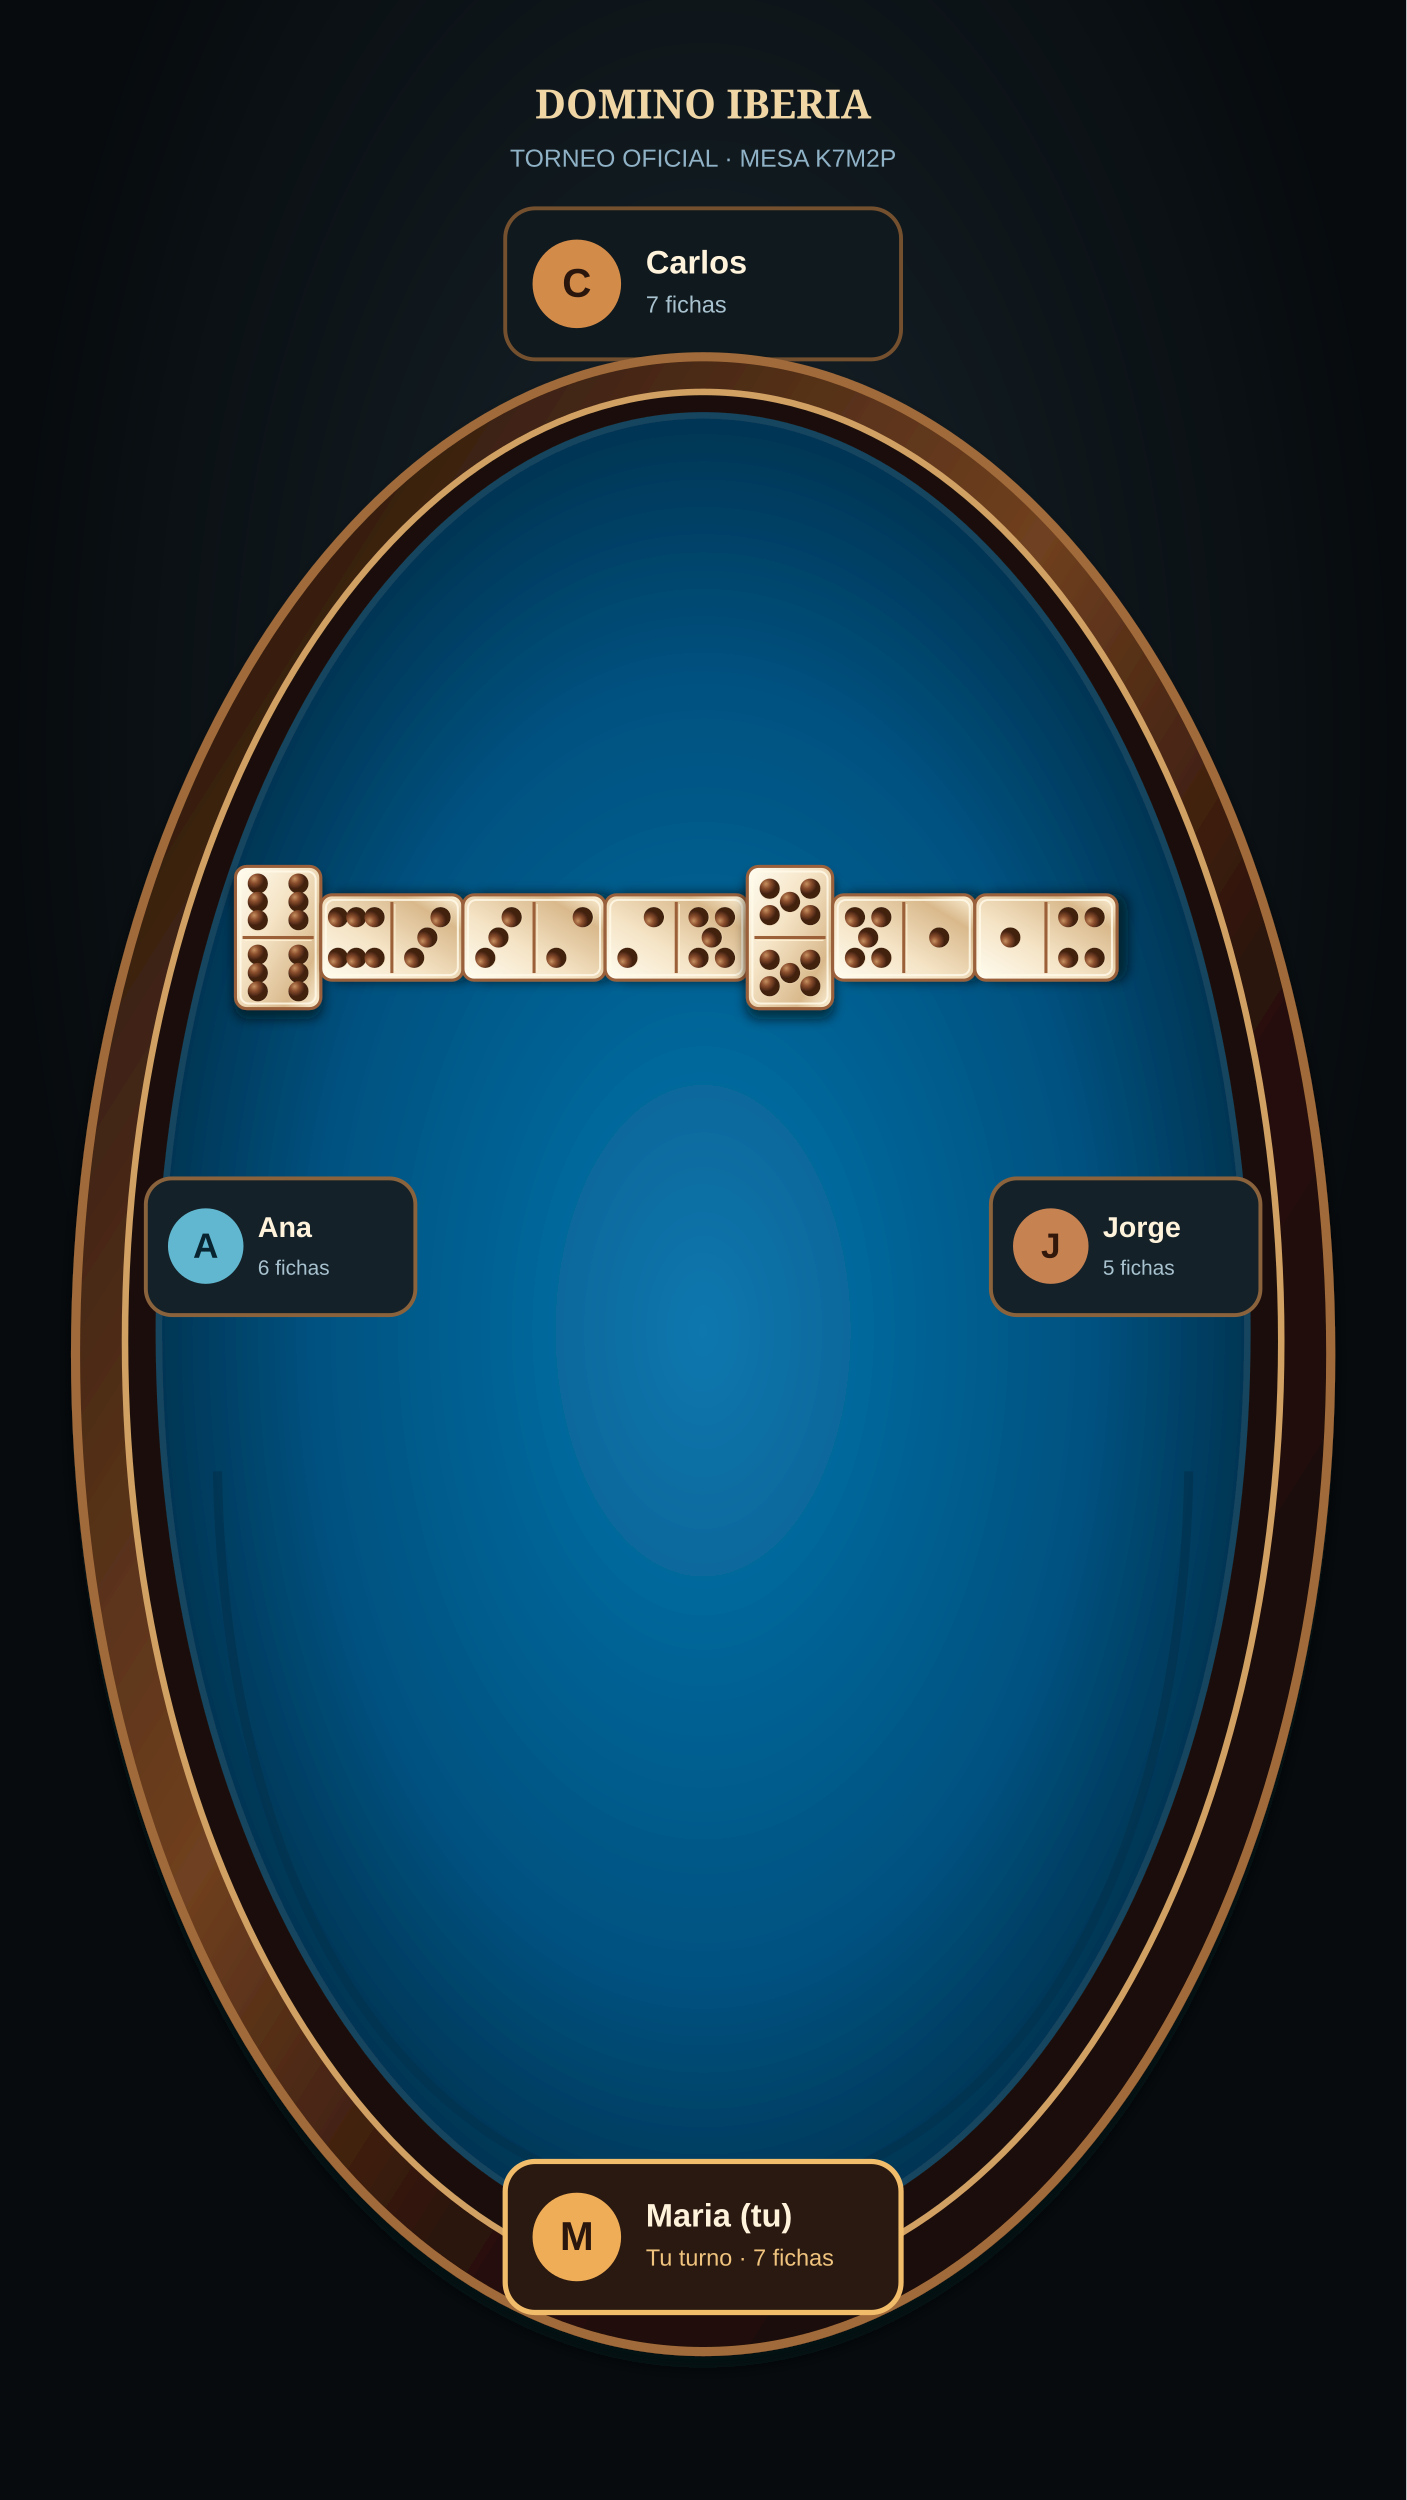
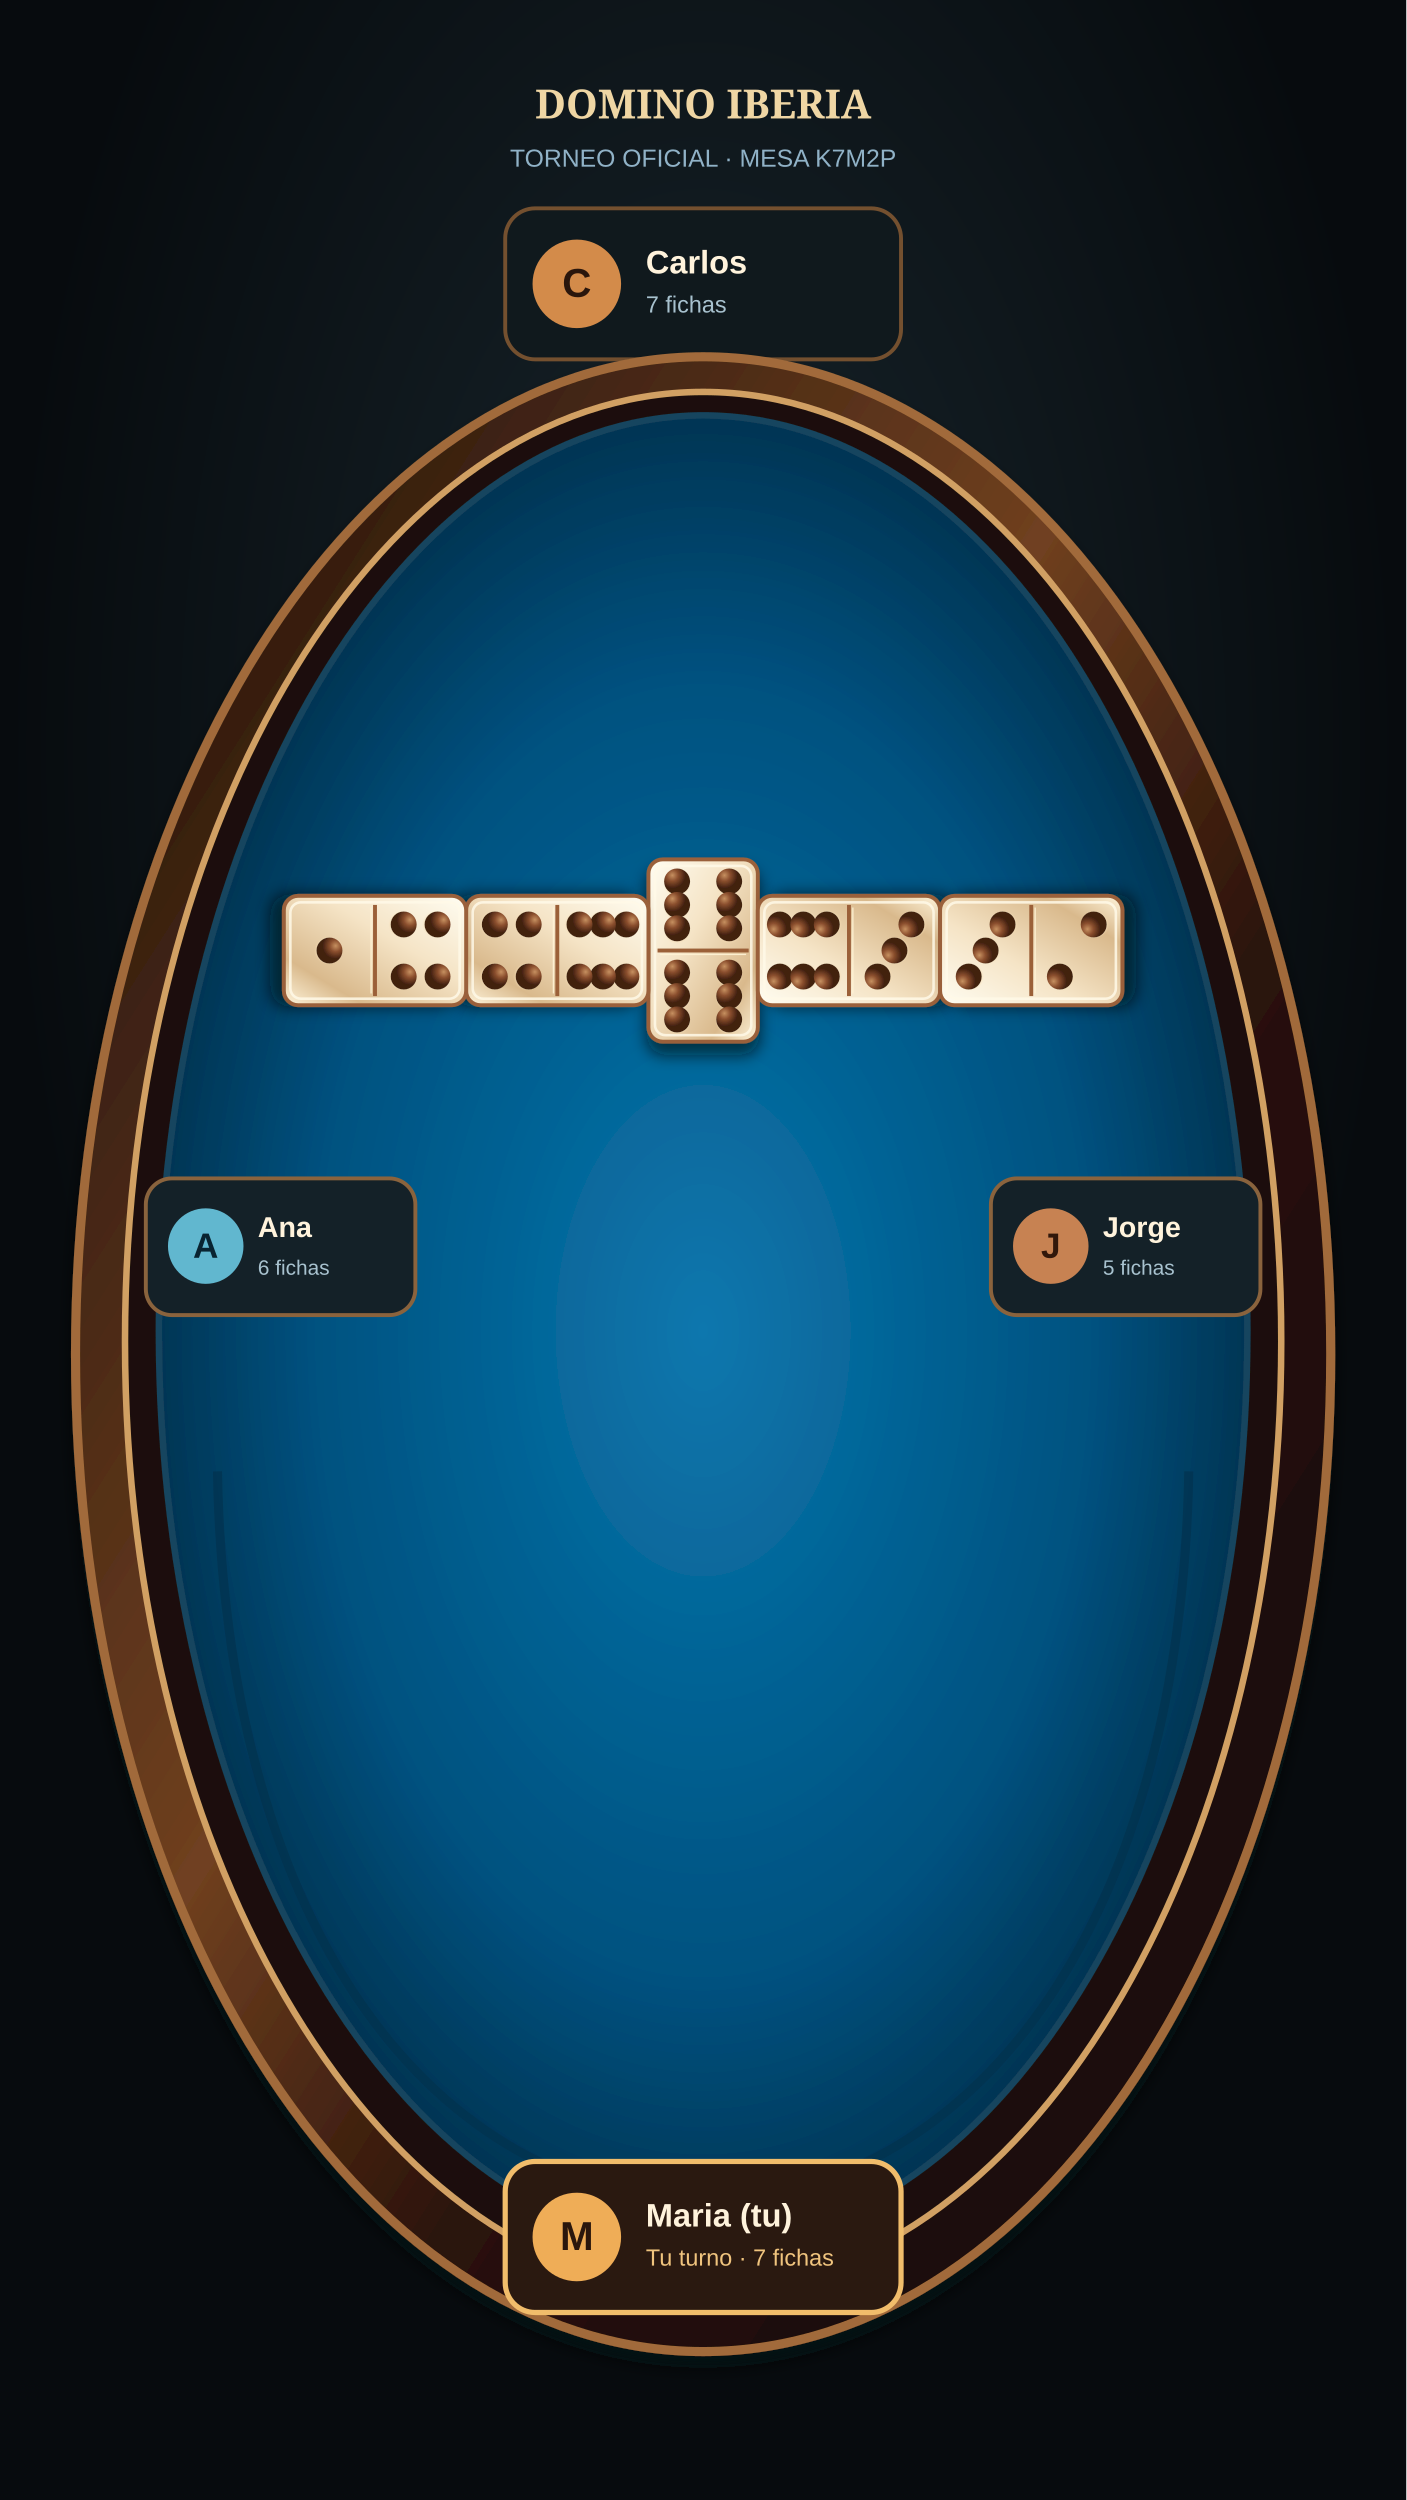
<svg xmlns="http://www.w3.org/2000/svg" width="1080" height="1920" viewBox="0 0 1080 1920" role="img" aria-labelledby="title desc">
  <defs>
    <radialGradient id="fondo" cx="50%" cy="30%">
      <stop stop-color="#18252c" />
      <stop offset="1" stop-color="#070b0e" />
    </radialGradient>
    <linearGradient id="madera" x1="0" y1="0" x2="1" y2="1">
      <stop stop-color="#180c07" />
      <stop offset=".43" stop-color="#704020" />
      <stop offset=".62" stop-color="#2a1209" />
      <stop offset="1" stop-color="#0f0705" />
    </linearGradient>
    <radialGradient id="paño">
      <stop stop-color="#0877ae" />
      <stop offset=".72" stop-color="#04517f" />
      <stop offset="1" stop-color="#023554" />
    </radialGradient>
    <linearGradient id="marfil" x1="0" y1="0" x2="1" y2="1">
      <stop stop-color="#fffdf2" />
      <stop offset=".4" stop-color="#f5e4c6" />
      <stop offset=".78" stop-color="#d9b98c" />
      <stop offset="1" stop-color="#fff5dc" />
    </linearGradient>
    <radialGradient id="punto" cx="32%" cy="26%">
      <stop stop-color="#c69060" />
      <stop offset=".45" stop-color="#8b4f2e" />
      <stop offset="1" stop-color="#422010" />
    </radialGradient>
    <filter id="sombra" x="-30%" y="-30%" width="160%" height="170%">
      <feDropShadow dx="0" dy="9" stdDeviation="6" flood-color="#071015" flood-opacity=".65" />
    </filter>
    <filter id="hendidura">
      <feDropShadow dx="0" dy="1" stdDeviation=".6" flood-color="#f9dcb5" flood-opacity=".45" />
    </filter>
    <g id="p">
      <circle r="10" fill="url(#punto)" filter="url(#hendidura)" />
    </g>
    <g id="uno">
      <use href="#p" />
    </g>
    <g id="dos">
      <use href="#p" x="-20" y="-13" />
      <use href="#p" x="20" y="13" />
    </g>
    <g id="tres">
      <use href="#p" x="-20" y="-13" />
      <use href="#p" />
      <use href="#p" x="20" y="13" />
    </g>
    <g id="cuatro">
      <use href="#p" x="-20" y="-13" />
      <use href="#p" x="20" y="-13" />
      <use href="#p" x="-20" y="13" />
      <use href="#p" x="20" y="13" />
    </g>
    <g id="cinco">
      <use href="#p" x="-20" y="-13" />
      <use href="#p" x="20" y="-13" />
      <use href="#p" />
      <use href="#p" x="-20" y="13" />
      <use href="#p" x="20" y="13" />
    </g>
    <g id="seis">
      <use href="#p" x="-20" y="-18" />
      <use href="#p" x="20" y="-18" />
      <use href="#p" x="-20" />
      <use href="#p" x="20" />
      <use href="#p" x="-20" y="18" />
      <use href="#p" x="20" y="18" />
    </g>
    <g id="ficha" filter="url(#sombra)">
      <rect x="-42" y="-70" width="84" height="140" rx="11" fill="url(#marfil)" stroke="#9a613a" stroke-width="3" />
      <rect x="-37" y="-65" width="74" height="130" rx="8" fill="none" stroke="#fff9e8" stroke-opacity=".85" stroke-width="2" />
      <path d="M-35 0H35" stroke="#9b6039" stroke-width="3" />
      <path d="M-33 3H33" stroke="#fff3d5" stroke-opacity=".9" />
    </g>
  </defs>
  <rect width="1080" height="1920" fill="url(#fondo)" />
  <text x="540" y="91" text-anchor="middle" fill="#efd6a4" font-family="Georgia, serif" font-size="31" font-weight="700">DOMINO IBERIA</text>
  <text x="540" y="128" text-anchor="middle" fill="#90b2c7" font-family="Arial, sans-serif" font-size="19">TORNEO OFICIAL · MESA K7M2P</text>
  <g transform="translate(388 160)">
    <rect width="304" height="116" rx="23" fill="#10191d" stroke="#74502f" stroke-width="3" />
    <circle cx="55" cy="58" r="34" fill="#d38b4a" />
    <text x="55" y="68" text-anchor="middle" fill="#2a160c" font-family="Arial" font-size="31" font-weight="700">C</text>
    <text x="108" y="50" fill="#fff3dc" font-family="Arial" font-size="25" font-weight="700">Carlos</text>
    <text x="108" y="80" fill="#a8c2cf" font-family="Arial" font-size="18">7 fichas</text>
  </g>
  <g filter="url(#sombra)">
    <ellipse cx="540" cy="1040" rx="482" ry="766" fill="url(#madera)" stroke="#a16b3a" stroke-width="7" />
    <ellipse cx="540" cy="1030" rx="444" ry="729" fill="#1b100b" stroke="#d1a064" stroke-width="5" />
    <ellipse cx="540" cy="1022" rx="418" ry="703" fill="url(#paño)" stroke="#18445e" stroke-width="5" />
  </g>
  <path d="M167 1130C173 1465 320 1682 540 1692C760 1682 907 1465 913 1130" fill="none" stroke="#02314d" stroke-width="7" opacity=".65" />
  <g transform="translate(112 905)">
    <rect width="207" height="105" rx="20" fill="#142128" stroke="#8a633d" stroke-width="3" />
    <circle cx="46" cy="52" r="29" fill="#61b7cf" />
    <text x="46" y="61" text-anchor="middle" fill="#092431" font-family="Arial" font-size="27" font-weight="700">A</text>
    <text x="86" y="45" fill="#fff3dc" font-family="Arial" font-size="22" font-weight="700">Ana</text>
    <text x="86" y="74" fill="#a8c2cf" font-family="Arial" font-size="16">6 fichas</text>
  </g>
  <g transform="translate(761 905)">
    <rect width="207" height="105" rx="20" fill="#142128" stroke="#8a633d" stroke-width="3" />
    <circle cx="46" cy="52" r="29" fill="#c78252" />
    <text x="46" y="61" text-anchor="middle" fill="#32180b" font-family="Arial" font-size="27" font-weight="700">J</text>
    <text x="86" y="45" fill="#fff3dc" font-family="Arial" font-size="22" font-weight="700">Jorge</text>
    <text x="86" y="74" fill="#a8c2cf" font-family="Arial" font-size="16">5 fichas</text>
  </g>
  <g transform="translate(388 1660)">
    <rect width="304" height="116" rx="23" fill="#2a1910" stroke="#f1bd6b" stroke-width="4" />
    <circle cx="55" cy="58" r="34" fill="#efad57" />
    <text x="55" y="68" text-anchor="middle" fill="#2a160c" font-family="Arial" font-size="31" font-weight="700">M</text>
    <text x="108" y="50" fill="#fff3dc" font-family="Arial" font-size="25" font-weight="700">Maria (tu)</text>
    <text x="108" y="80" fill="#f0c47e" font-family="Arial" font-size="18">Tu turno · 7 fichas</text>
  </g>
-   <g transform="translate(120 720) scale(.78)">
-     <g transform="translate(120 0)">
+   <g transform="translate(0 730)">
+     <g transform="translate(540 0)">
      <use href="#ficha" />
      <use href="#seis" transform="translate(0 -35)" />
      <use href="#seis" transform="translate(0 35)" />
    </g>
-     <g transform="translate(232 0) rotate(-90)">
+     <g transform="translate(652 0) rotate(-90)">
      <use href="#ficha" />
      <use href="#seis" transform="translate(0 -35)" />
      <use href="#tres" transform="translate(0 35)" />
    </g>
-     <g transform="translate(372 0) rotate(-90)">
+     <g transform="translate(792 0) rotate(-90)">
      <use href="#ficha" />
      <use href="#tres" transform="translate(0 -35)" />
      <use href="#dos" transform="translate(0 35)" />
    </g>
-     <g transform="translate(512 0) rotate(-90)">
+     <g transform="translate(428 0) rotate(90)">
      <use href="#ficha" />
-       <use href="#dos" transform="translate(0 -35)" />
-       <use href="#cinco" transform="translate(0 35)" />
+       <use href="#seis" transform="translate(0 -35)" />
+       <use href="#cuatro" transform="translate(0 35)" />
    </g>
-     <g transform="translate(624 0)">
+     <g transform="translate(288 0) rotate(90)">
      <use href="#ficha" />
-       <use href="#cinco" transform="translate(0 -35)" />
-       <use href="#cinco" transform="translate(0 35)" />
-     </g>
-     <g transform="translate(736 0) rotate(-90)">
-       <use href="#ficha" />
-       <use href="#cinco" transform="translate(0 -35)" />
+       <use href="#cuatro" transform="translate(0 -35)" />
      <use href="#uno" transform="translate(0 35)" />
-     </g>
-     <g transform="translate(876 0) rotate(-90)">
-       <use href="#ficha" />
-       <use href="#uno" transform="translate(0 -35)" />
-       <use href="#cuatro" transform="translate(0 35)" />
    </g>
  </g>
</svg>
